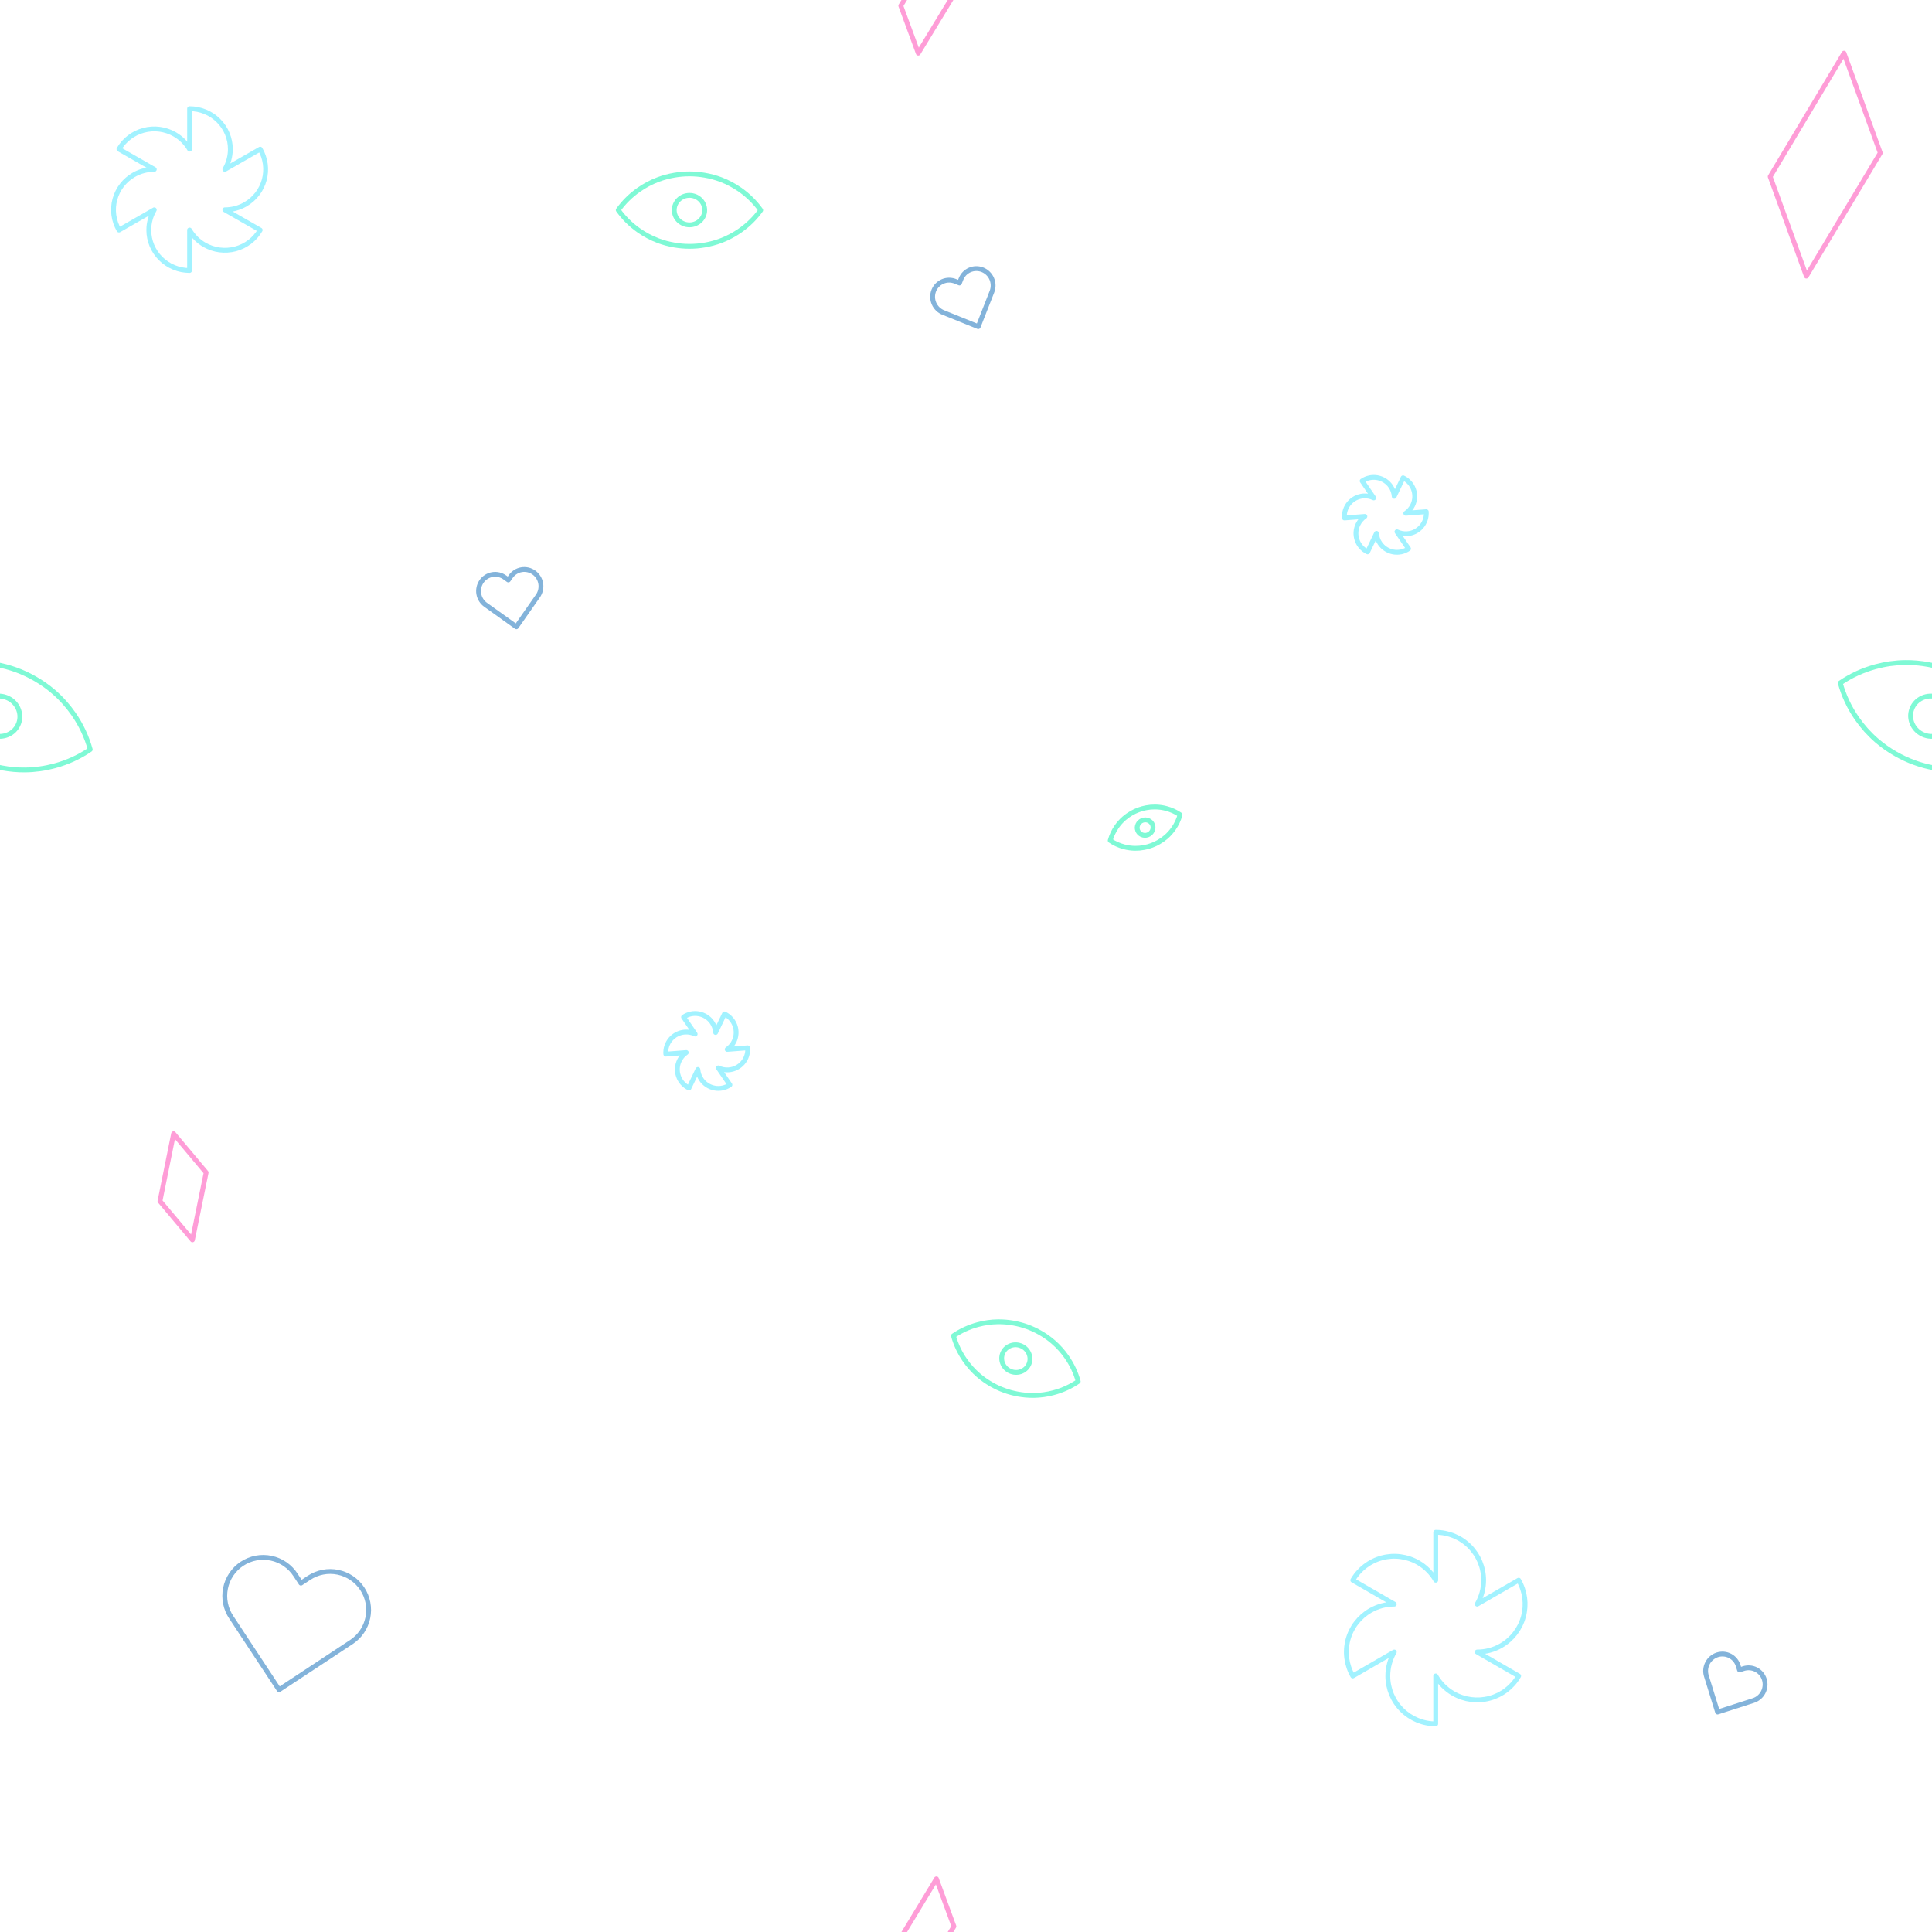
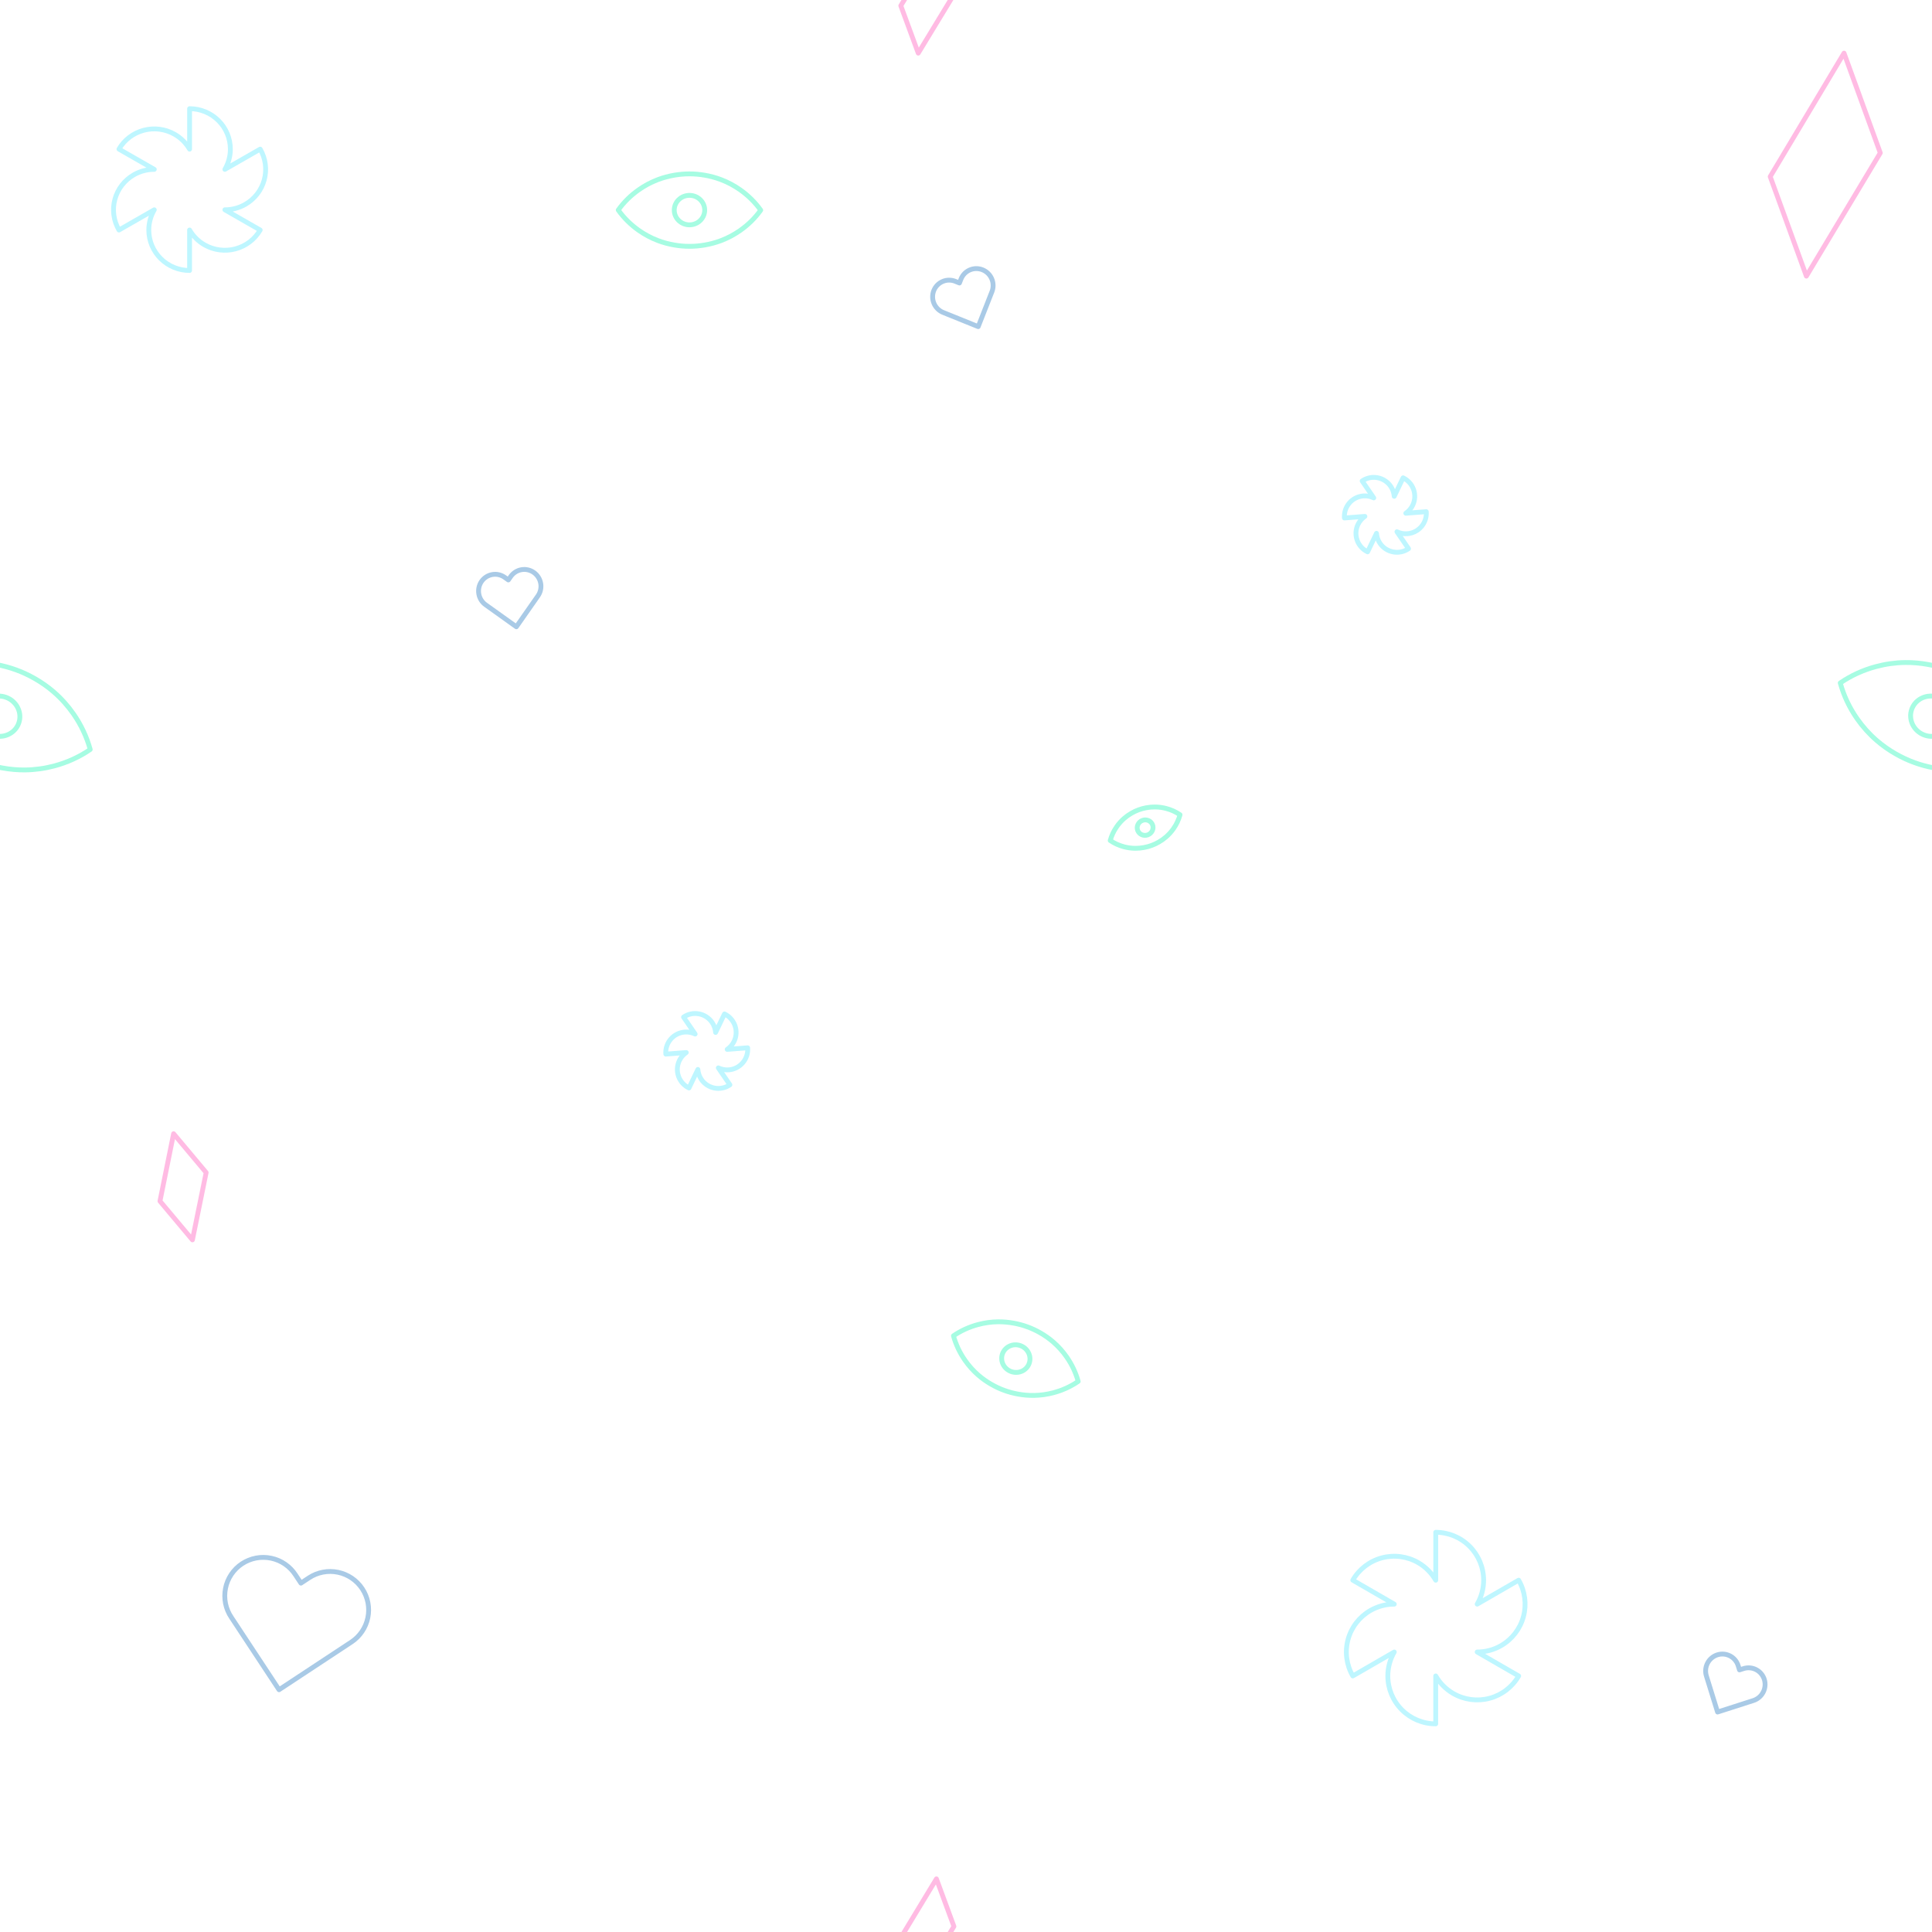
<svg xmlns="http://www.w3.org/2000/svg" width="800" height="800" viewBox="0 0 800 800" fill="none">
-   <g stroke-width="2" stroke-linejoin="round" stroke-linecap="round" stroke-opacity="0.5">
+   <g stroke-width="2" stroke-linejoin="round" stroke-linecap="round" stroke-opacity="0.35">
    <path d="M306.497 78.604C304.061 76.891 301.405 75.465 298.562 74.383C296.371 73.551 294.078 72.932 291.706 72.532C289.677 72.188 287.59 71.994 285.458 72C283.364 72 281.316 72.188 279.32 72.525C276.948 72.926 274.654 73.532 272.47 74.358C269.621 75.433 266.959 76.859 264.523 78.567C261.214 80.881 258.32 83.72 256 86.972C258.32 90.23 261.202 93.076 264.503 95.396C266.939 97.109 269.595 98.535 272.438 99.617C274.629 100.449 276.922 101.068 279.294 101.468C281.323 101.812 283.41 102.006 285.542 102C287.636 102 289.684 101.812 291.68 101.475C294.052 101.074 296.346 100.468 298.53 99.642C301.379 98.567 304.041 97.141 306.477 95.433C309.786 93.119 312.68 90.28 315 87.028C312.68 83.77 309.798 80.924 306.497 78.604ZM285.497 93.101C282.014 93.101 279.19 90.368 279.19 86.997C279.19 83.626 282.014 80.893 285.497 80.893C288.98 80.893 291.803 83.626 291.803 86.997C291.803 90.368 288.98 93.101 285.497 93.101Z" stroke="#01F5AC" />
    <path d="M830.427 295.616C828.114 292.289 825.386 289.228 822.258 286.52C819.848 284.435 817.206 282.575 814.363 280.958C811.931 279.573 809.355 278.352 806.628 277.367C803.953 276.392 801.249 275.678 798.541 275.179C795.324 274.587 792.111 274.294 788.935 274.333C784.793 274.381 780.727 274.965 776.818 276.014C771.513 277.432 766.49 279.716 762.01 282.795C763.453 288.043 765.808 293.026 768.944 297.532C771.257 300.858 773.985 303.919 777.113 306.628C779.523 308.712 782.165 310.573 785.008 312.189C787.44 313.575 790.016 314.795 792.743 315.78C795.418 316.755 798.122 317.47 800.83 317.968C804.047 318.561 807.26 318.853 810.436 318.815C814.578 318.766 818.644 318.183 822.552 317.134C827.858 315.715 832.881 313.432 837.361 310.352C835.918 305.104 833.563 300.122 830.427 295.616ZM796.836 304.376C792.386 302.753 790.054 297.942 791.626 293.63C793.198 289.318 798.08 287.138 802.53 288.761C806.979 290.383 809.312 295.194 807.74 299.506C806.168 303.818 801.285 305.998 796.836 304.376Z" stroke="#01F5AC" />
    <path d="M441.705 561.917C440.12 559.636 438.25 557.538 436.106 555.681C434.453 554.253 432.642 552.977 430.693 551.869C429.027 550.919 427.261 550.083 425.391 549.407C423.558 548.739 421.704 548.249 419.847 547.908C417.642 547.501 415.44 547.301 413.263 547.327C410.423 547.36 407.636 547.761 404.957 548.48C401.319 549.452 397.876 551.017 394.805 553.128C395.795 556.726 397.409 560.141 399.559 563.23C401.144 565.511 403.014 567.609 405.158 569.466C406.811 570.895 408.622 572.17 410.571 573.278C412.238 574.228 414.003 575.064 415.873 575.74C417.706 576.408 419.56 576.898 421.417 577.239C423.622 577.646 425.825 577.846 428.001 577.82C430.841 577.787 433.628 577.387 436.307 576.668C439.945 575.695 443.388 574.13 446.459 572.019C445.469 568.421 443.855 565.006 441.705 561.917ZM418.679 567.922C415.628 566.81 414.029 563.512 415.107 560.556C416.185 557.6 419.532 556.106 422.582 557.218C425.632 558.33 427.231 561.628 426.153 564.584C425.076 567.54 421.729 569.034 418.679 567.922Z" stroke="#01F5AC" />
    <path d="M482.935 334.781C481.431 334.382 479.871 334.165 478.282 334.15C477.058 334.139 475.822 334.251 474.588 334.485C473.531 334.684 472.474 334.968 471.43 335.358C470.405 335.737 469.435 336.201 468.519 336.728C467.43 337.355 466.416 338.068 465.496 338.869C464.296 339.914 463.251 341.096 462.367 342.375C461.167 344.11 460.264 346.027 459.718 348.043C461.446 349.22 463.375 350.093 465.413 350.632C466.918 351.031 468.478 351.249 470.067 351.264C471.291 351.274 472.527 351.162 473.761 350.928C474.818 350.729 475.875 350.446 476.919 350.056C477.944 349.676 478.913 349.213 479.83 348.685C480.919 348.059 481.933 347.345 482.853 346.544C484.053 345.5 485.098 344.318 485.982 343.039C487.182 341.304 488.085 339.386 488.63 337.371C486.902 336.193 484.974 335.32 482.935 334.781ZM475.281 345.699C473.574 346.331 471.695 345.503 471.083 343.849C470.471 342.196 471.358 340.344 473.064 339.712C474.77 339.081 476.649 339.909 477.262 341.562C477.874 343.215 476.987 345.068 475.281 345.699Z" stroke="#01F5AC" />
    <path d="M763.57 22L778.59 63.32L747.98 114.34L733 73.13L763.57 22Z" stroke="#FE3CB0" />
    <path d="M387.752 778L395 797.689L380.229 822L373 802.363L387.752 778Z" stroke="#FE3CB0" />
    <path d="M387.752 -22L395 -2.311L380.229 22L373 2.363L387.752 -22Z" stroke="#FE3CB0" />
    <path d="M71.883 469.451L85.362 485.529L79.683 513.403L66.239 497.368L71.883 469.451Z" stroke="#FE3CB0" />
    <path d="M406.864 111.724C405.162 111.036 403.264 111.054 401.586 111.776C399.907 112.498 398.589 113.863 397.919 115.573L397.286 117.185L395.68 116.536C394.836 116.181 393.931 116.001 393.018 115.999C392.105 115.997 391.201 116.182 390.362 116.538C389.523 116.894 388.762 117.412 388.127 118.065C387.491 118.719 386.992 119.494 386.654 120.348C386.319 121.2 386.156 122.111 386.177 123.034C386.196 123.952 386.394 124.86 386.766 125.703C387.134 126.547 387.667 127.306 388.329 127.948C388.993 128.584 389.773 129.085 390.626 129.417L392.231 130.066L405.059 135.253L410.114 122.372L410.747 120.76C411.417 119.051 411.385 117.14 410.656 115.444C409.926 113.748 408.561 112.411 406.858 111.722L406.864 111.724Z" stroke="#0969B7" />
    <path d="M730.572 695.433C730.028 693.679 728.815 692.221 727.193 691.378C725.572 690.534 723.682 690.377 721.933 690.939L720.284 691.468L719.772 689.814C719.512 688.936 719.08 688.121 718.503 687.412C717.927 686.704 717.213 686.121 716.406 685.696C715.599 685.271 714.718 685.01 713.809 684.93C712.901 684.851 711.985 684.955 711.11 685.233C710.238 685.513 709.429 685.963 708.728 686.563C708.028 687.158 707.45 687.886 707.033 688.707C706.611 689.526 706.361 690.419 706.282 691.338C706.21 692.254 706.315 693.175 706.597 694.046L707.11 695.7L711.205 708.917L724.38 704.686L726.029 704.156C727.777 703.594 729.237 702.361 730.089 700.723C730.941 699.085 731.113 697.182 730.57 695.428L730.572 695.433Z" stroke="#0969B7" />
    <path d="M221.08 237.08C219.587 236.012 217.738 235.585 215.937 235.894C214.136 236.203 212.535 237.221 211.482 238.726L210.49 240.145L209.081 239.138C208.344 238.595 207.506 238.208 206.618 237.992C205.731 237.777 204.809 237.744 203.91 237.894C203.011 238.044 202.15 238.369 201.379 238.855C200.608 239.342 199.941 239.979 199.412 240.729C198.888 241.479 198.516 242.327 198.32 243.228C198.123 244.126 198.103 245.055 198.267 245.961C198.427 246.868 198.767 247.731 199.26 248.51C199.757 249.284 200.398 249.954 201.149 250.476L202.558 251.483L213.814 259.532L221.745 248.193L222.738 246.774C223.791 245.269 224.207 243.404 223.895 241.584C223.583 239.765 222.569 238.145 221.075 237.077L221.08 237.08Z" stroke="#0969B7" />
    <path d="M150.019 657.882C147.691 654.352 144.062 651.891 139.919 651.04C135.775 650.189 131.47 651.02 127.94 653.347L124.61 655.542L122.415 652.213C121.279 650.438 119.796 648.908 118.063 647.705C116.33 646.502 114.369 645.66 112.304 645.226C110.239 644.791 108.111 644.763 106.04 645.154C103.969 645.545 101.998 646.345 100.229 647.503C98.47 648.662 96.958 650.159 95.78 651.918C94.604 653.667 93.781 655.632 93.377 657.703C92.962 659.771 92.974 661.897 93.385 663.972C93.808 666.04 94.629 668.005 95.813 669.749L98.008 673.079L115.544 699.681L142.146 682.145L145.476 679.95C149.006 677.622 151.467 673.993 152.318 669.85C153.169 665.706 152.338 661.401 150.011 657.871L150.019 657.882Z" stroke="#0969B7" />
    <path d="M630.83 669.37C632.19 664.29 631.48 658.88 628.85 654.32L611.67 664.24C613.4 661.25 614.34 657.83 614.34 654.32C614.34 649.06 612.25 644.02 608.53 640.3C604.81 636.58 599.77 634.49 594.51 634.49V654.33C592.78 651.34 590.3 648.82 587.25 647.06C582.7 644.43 577.28 643.72 572.2 645.08C567.12 646.44 562.79 649.76 560.16 654.32L577.34 664.24C573.89 664.24 570.46 665.13 567.42 666.89C562.87 669.52 559.54 673.85 558.18 678.93C556.82 684.01 557.53 689.42 560.16 693.98L577.34 684.06C575.61 687.05 574.67 690.47 574.67 693.98C574.67 699.24 576.76 704.28 580.48 708C584.2 711.72 589.24 713.81 594.5 713.81V693.97C596.23 696.96 598.71 699.48 601.76 701.24C606.31 703.87 611.73 704.58 616.81 703.22C621.89 701.86 626.22 698.54 628.85 693.98L611.67 684.06C615.12 684.06 618.55 683.17 621.59 681.41C626.14 678.78 629.47 674.45 630.83 669.37Z" stroke="#46E6FF" />
    <path d="M109.425 74.462C110.583 70.171 109.978 65.602 107.739 61.75L93.113 70.129C94.586 67.604 95.386 64.715 95.386 61.75C95.386 57.307 93.607 53.05 90.44 49.908C87.273 46.765 82.982 45 78.504 45V61.758C77.031 59.233 74.92 57.104 72.323 55.618C68.45 53.396 63.836 52.796 59.511 53.945C55.186 55.094 51.5 57.898 49.261 61.75L63.887 70.129C60.95 70.129 58.03 70.881 55.441 72.368C51.568 74.589 48.733 78.247 47.575 82.538C46.417 86.829 47.022 91.398 49.261 95.25L63.887 86.871C62.414 89.396 61.614 92.285 61.614 95.25C61.614 99.693 63.393 103.95 66.56 107.092C69.727 110.235 74.018 112 78.496 112V95.242C79.969 97.767 82.08 99.896 84.677 101.382C88.55 103.604 93.164 104.204 97.489 103.055C101.814 101.906 105.5 99.102 107.739 95.25L93.113 86.871C96.05 86.871 98.97 86.119 101.558 84.632C105.432 82.411 108.267 78.753 109.425 74.462Z" stroke="#46E6FF" />
    <path d="M588.568 218.058C590.034 216.346 590.761 214.124 590.589 211.875L582.113 212.527C583.335 211.692 584.331 210.544 584.981 209.188C585.955 207.155 586.081 204.82 585.332 202.694C584.583 200.567 583.022 198.826 580.989 197.852L577.316 205.52C577.201 204.044 576.709 202.611 575.856 201.366C574.584 199.507 572.621 198.229 570.406 197.814C568.191 197.399 565.903 197.88 564.042 199.156L568.845 206.171C567.511 205.532 566.021 205.241 564.52 205.358C562.275 205.532 560.186 206.589 558.72 208.3C557.253 210.012 556.526 212.234 556.698 214.484L565.175 213.831C563.953 214.666 562.956 215.814 562.306 217.17C561.332 219.203 561.207 221.538 561.955 223.665C562.704 225.791 564.265 227.532 566.298 228.506L569.972 220.838C570.087 222.314 570.579 223.747 571.432 224.992C572.703 226.851 574.666 228.129 576.881 228.544C579.097 228.959 581.385 228.478 583.246 227.203L578.443 220.187C579.776 220.826 581.267 221.117 582.767 221C585.013 220.826 587.102 219.769 588.568 218.058Z" stroke="#46E6FF" />
    <path d="M307.568 440.058C309.034 438.346 309.761 436.124 309.589 433.875L301.113 434.527C302.335 433.692 303.331 432.544 303.981 431.188C304.955 429.155 305.081 426.82 304.332 424.694C303.583 422.567 302.022 420.826 299.989 419.852L296.316 427.52C296.201 426.044 295.709 424.611 294.856 423.366C293.584 421.507 291.621 420.229 289.406 419.814C287.191 419.399 284.903 419.88 283.042 421.156L287.845 428.171C286.511 427.532 285.021 427.241 283.52 427.358C281.275 427.532 279.186 428.589 277.72 430.3C276.253 432.012 275.526 434.234 275.698 436.484L284.175 435.831C282.952 436.666 281.956 437.814 281.306 439.17C280.332 441.203 280.207 443.538 280.955 445.665C281.704 447.791 283.265 449.532 285.298 450.506L288.972 442.838C289.087 444.314 289.579 445.747 290.432 446.992C291.703 448.851 293.666 450.129 295.881 450.544C298.097 450.959 300.385 450.478 302.246 449.203L297.443 442.187C298.776 442.826 300.266 443.117 301.767 443C304.013 442.826 306.102 441.769 307.568 440.058Z" stroke="#46E6FF" />
    <path d="M30.427 295.616C28.114 292.289 25.386 289.228 22.258 286.52C19.848 284.435 17.206 282.575 14.363 280.958C11.931 279.573 9.355 278.352 6.628 277.367C3.953 276.392 1.249 275.678 -1.459 275.179C-4.676 274.587 -7.889 274.294 -11.065 274.333C-15.207 274.381 -19.273 274.965 -23.181 276.014C-28.487 277.432 -33.51 279.716 -37.99 282.795C-36.547 288.043 -34.192 293.026 -31.056 297.532C-28.743 300.858 -26.015 303.919 -22.887 306.628C-20.477 308.712 -17.835 310.573 -14.992 312.189C-12.56 313.575 -9.984 314.795 -7.257 315.78C-4.582 316.755 -1.878 317.47 0.83 317.968C4.047 318.561 7.26 318.853 10.435 318.815C14.578 318.766 18.644 318.183 22.552 317.134C27.858 315.715 32.881 313.432 37.361 310.352C35.918 305.104 33.563 300.122 30.427 295.616ZM-3.164 304.376C-7.614 302.753 -9.946 297.942 -8.374 293.63C-6.802 289.318 -1.92 287.138 2.53 288.761C6.979 290.383 9.312 295.194 7.74 299.506C6.168 303.818 1.285 305.998 -3.164 304.376Z" stroke="#01F5AC" />
  </g>
</svg>
